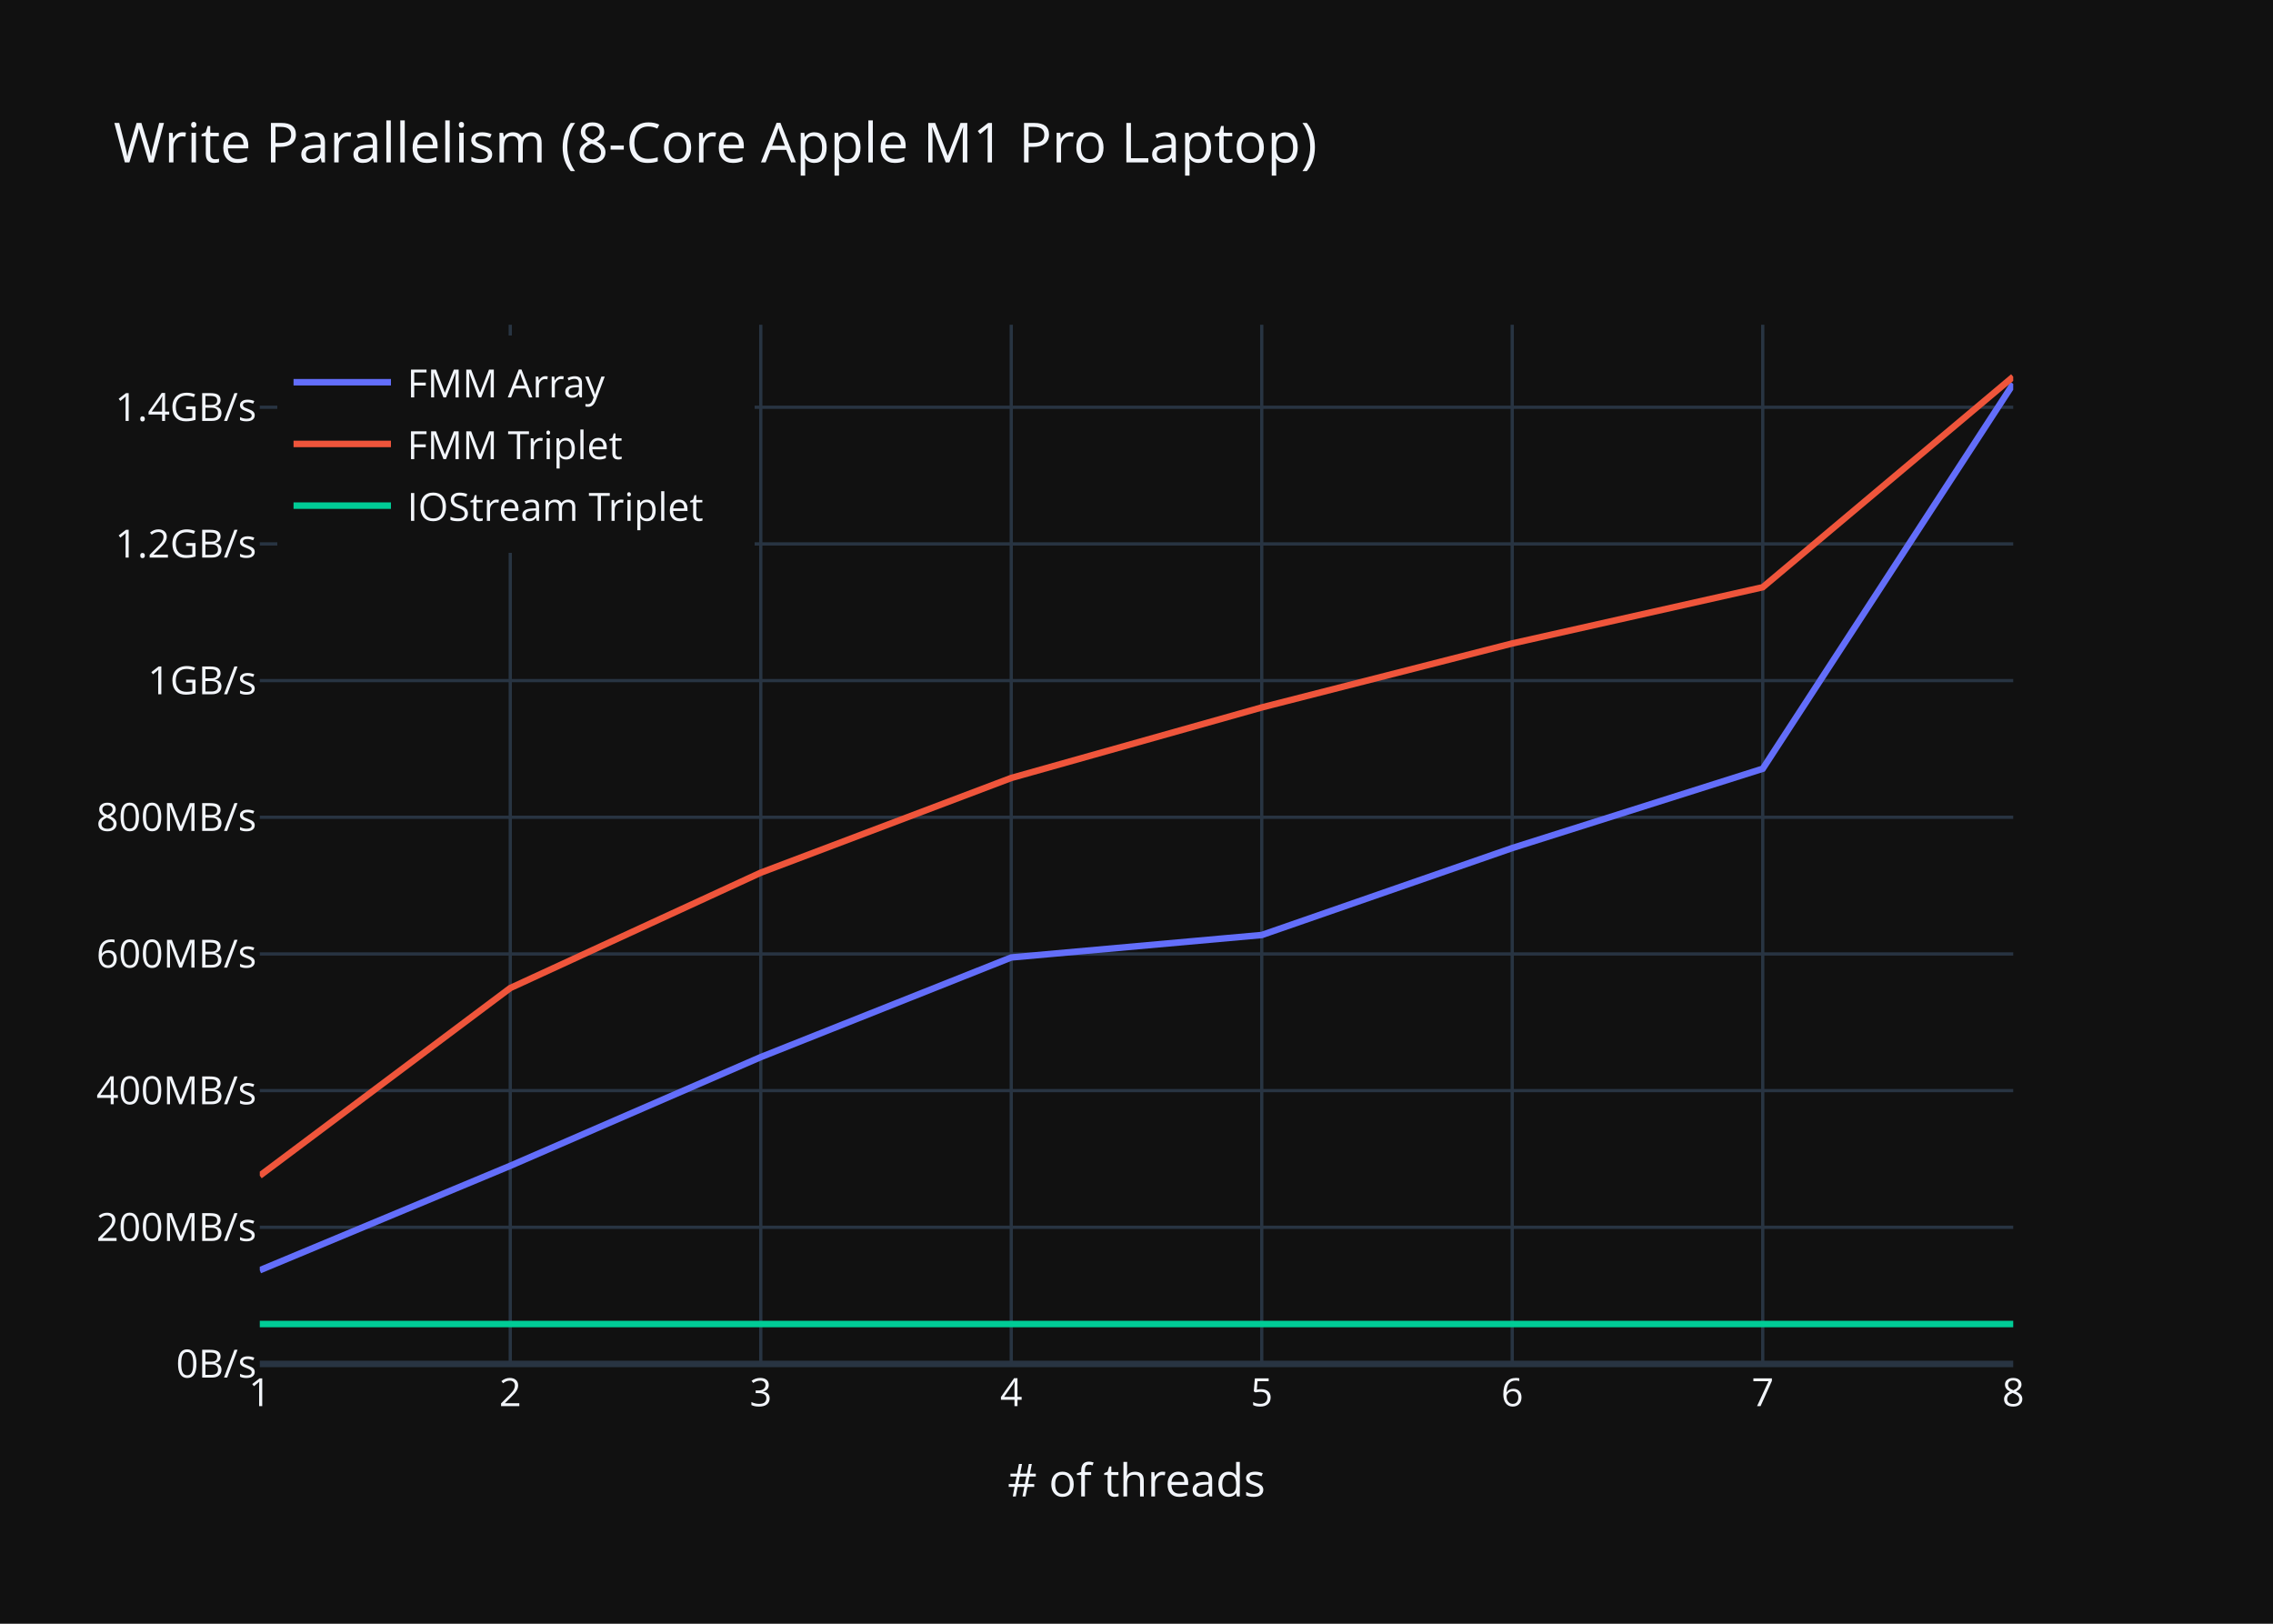
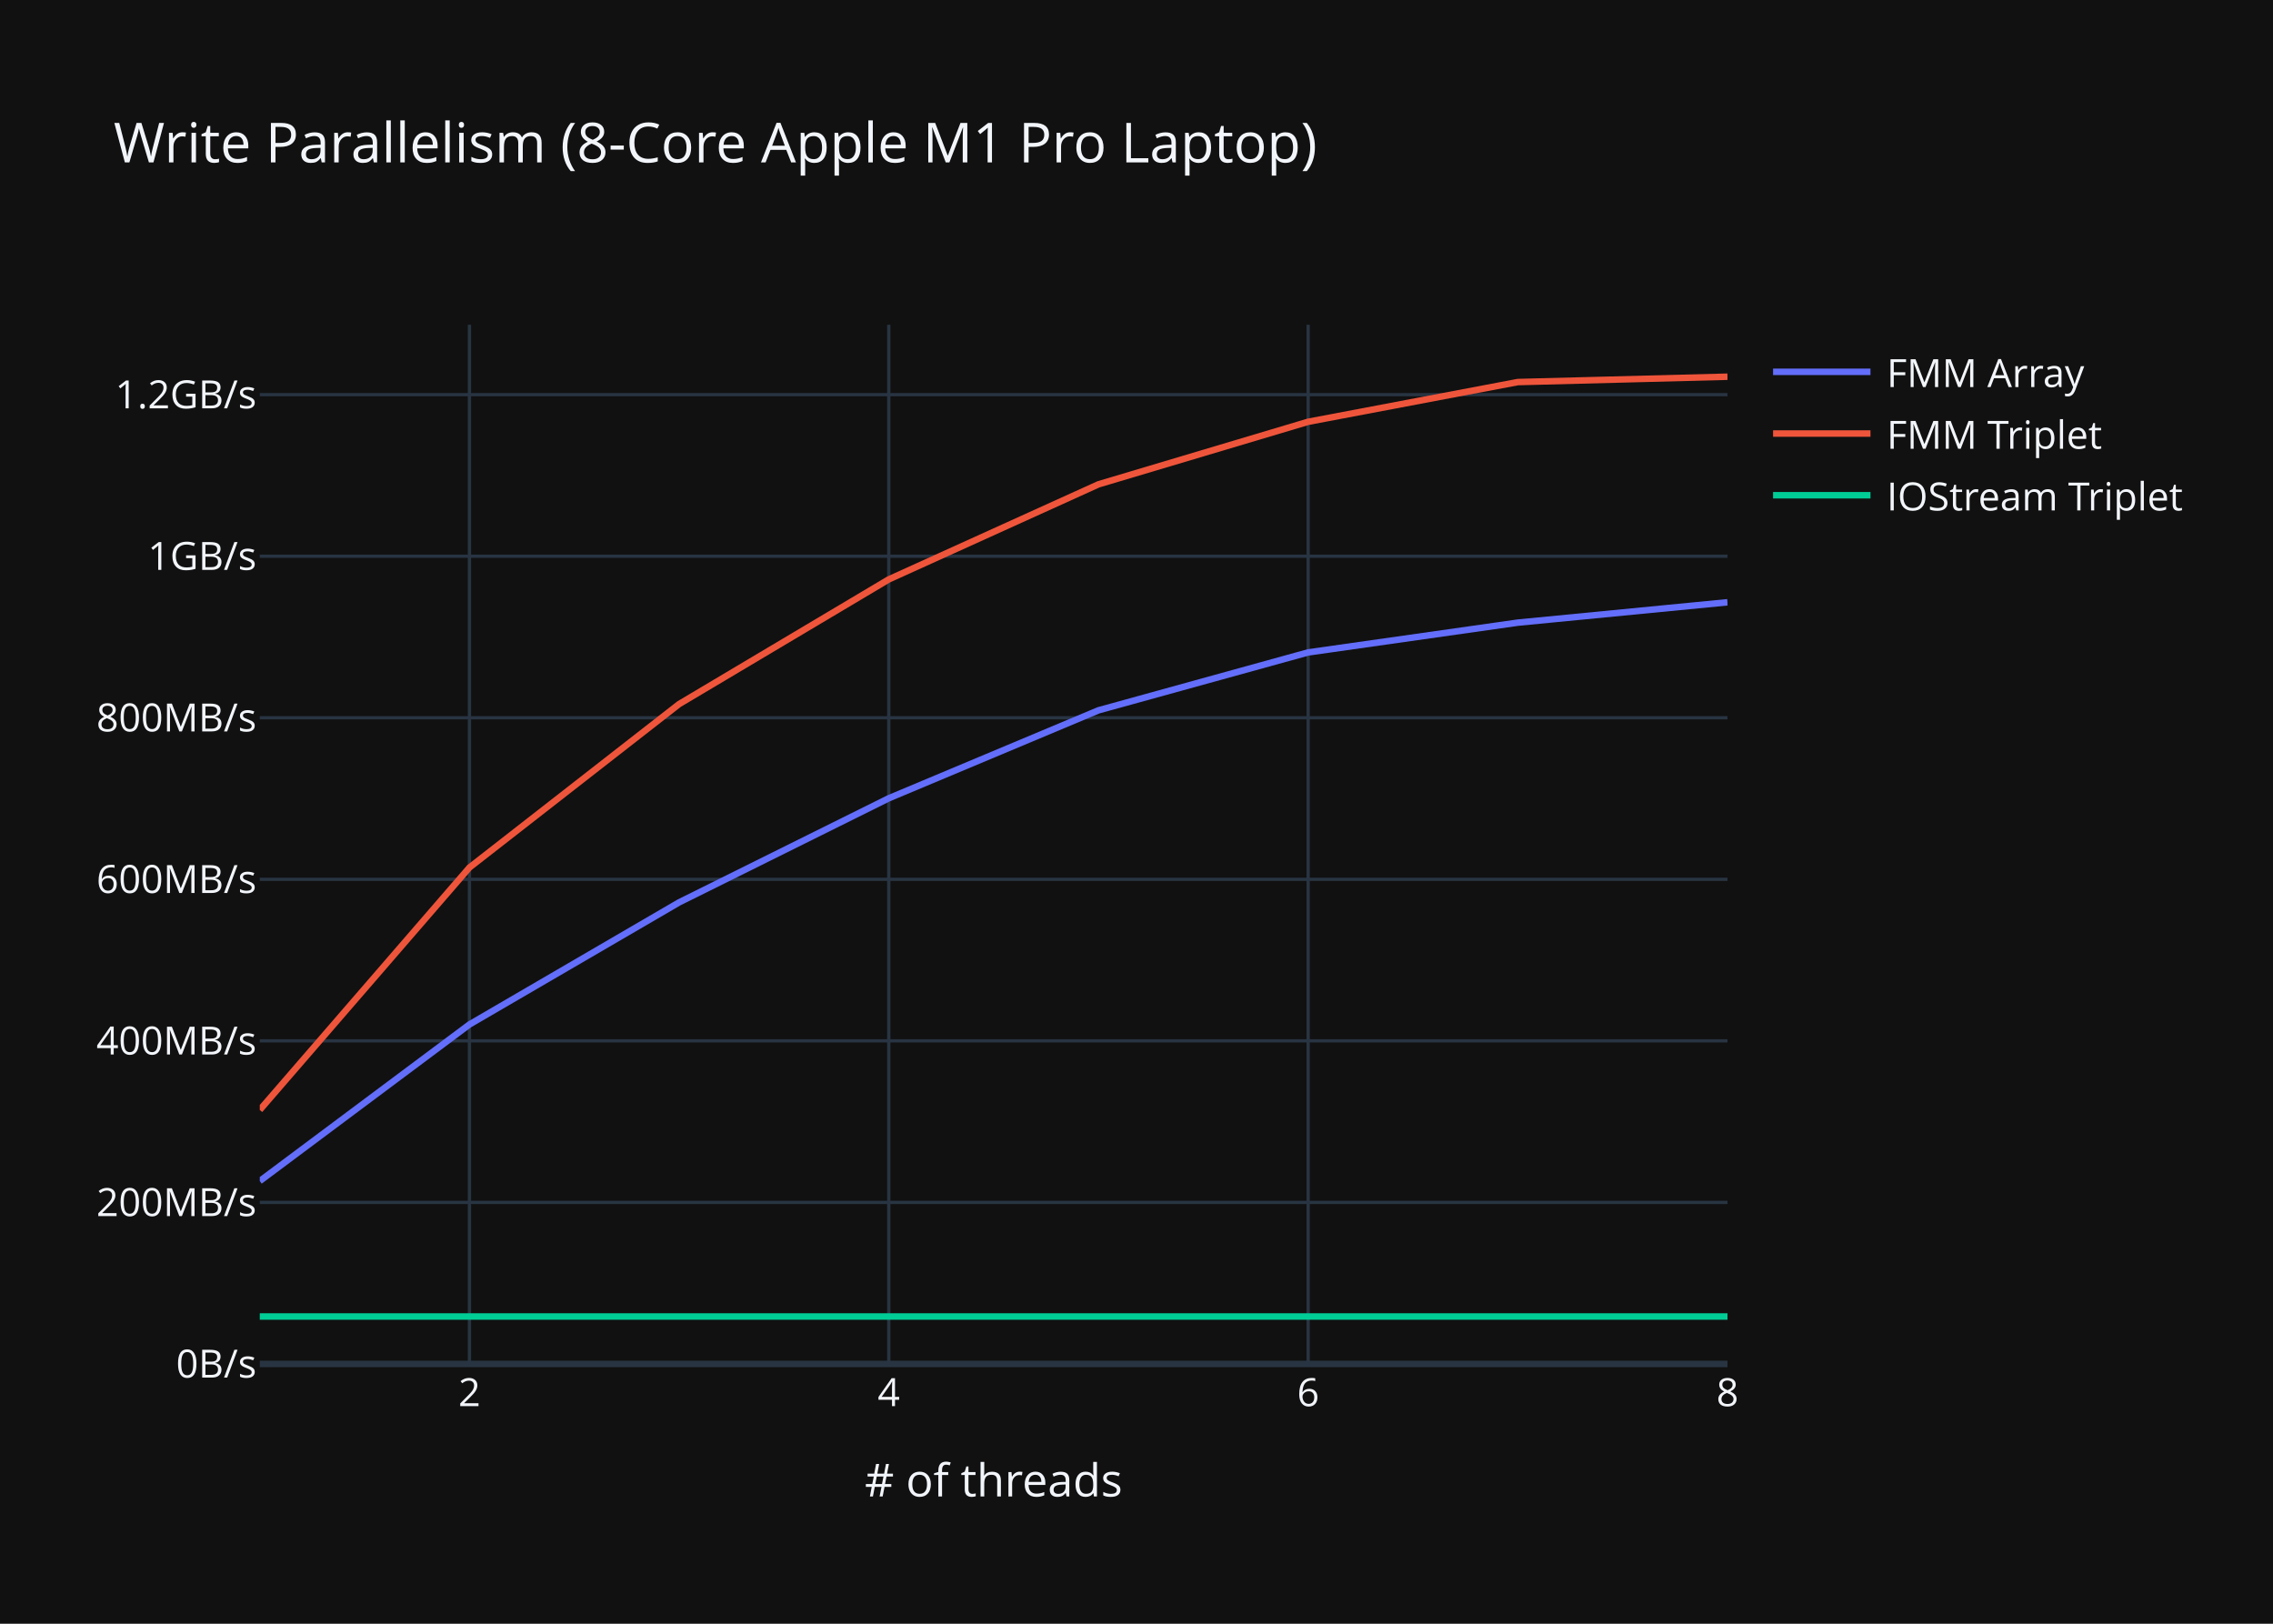
<svg xmlns="http://www.w3.org/2000/svg" class="main-svg" width="700" height="500" style="" viewBox="0 0 700 500">
  <rect x="0" y="0" width="700" height="500" style="fill: rgb(17, 17, 17); fill-opacity: 1;" />
-   <defs id="defs-839ce8">
+   <defs id="defs-6a97b3">
    <g class="clips">
-       <clipPath id="clip839ce8xyplot" class="plotclip">
-         <rect width="540" height="320" />
-       </clipPath>
-       <clipPath class="axesclip" id="clip839ce8x">
-         <rect x="80" y="0" width="540" height="500" />
-       </clipPath>
-       <clipPath class="axesclip" id="clip839ce8y">
+       <clipPath id="clip6a97b3xyplot" class="plotclip">
+         <rect width="452" height="320" />
+       </clipPath>
+       <clipPath class="axesclip" id="clip6a97b3x">
+         <rect x="80" y="0" width="452" height="500" />
+       </clipPath>
+       <clipPath class="axesclip" id="clip6a97b3y">
        <rect x="0" y="100" width="700" height="320" />
      </clipPath>
-       <clipPath class="axesclip" id="clip839ce8xy">
-         <rect x="80" y="100" width="540" height="320" />
+       <clipPath class="axesclip" id="clip6a97b3xy">
+         <rect x="80" y="100" width="452" height="320" />
      </clipPath>
    </g>
    <g class="gradients" />
    <g class="patterns" />
  </defs>
  <g class="bglayer" />
  <g class="layer-below">
    <g class="imagelayer" />
    <g class="shapelayer" />
  </g>
  <g class="cartesianlayer">
    <g class="subplot xy">
      <g class="layer-subplot">
        <g class="shapelayer" />
        <g class="imagelayer" />
      </g>
      <g class="minor-gridlayer">
        <g class="x" />
        <g class="y" />
      </g>
      <g class="gridlayer">
        <g class="x">
-           <path class="xgrid crisp" transform="translate(157.14,0)" d="M0,100v320" style="stroke: rgb(40, 52, 66); stroke-opacity: 1; stroke-width: 1px;" />
-           <path class="xgrid crisp" transform="translate(234.29,0)" d="M0,100v320" style="stroke: rgb(40, 52, 66); stroke-opacity: 1; stroke-width: 1px;" />
-           <path class="xgrid crisp" transform="translate(311.43,0)" d="M0,100v320" style="stroke: rgb(40, 52, 66); stroke-opacity: 1; stroke-width: 1px;" />
-           <path class="xgrid crisp" transform="translate(388.57,0)" d="M0,100v320" style="stroke: rgb(40, 52, 66); stroke-opacity: 1; stroke-width: 1px;" />
-           <path class="xgrid crisp" transform="translate(465.71,0)" d="M0,100v320" style="stroke: rgb(40, 52, 66); stroke-opacity: 1; stroke-width: 1px;" />
-           <path class="xgrid crisp" transform="translate(542.86,0)" d="M0,100v320" style="stroke: rgb(40, 52, 66); stroke-opacity: 1; stroke-width: 1px;" />
+           <path class="xgrid crisp" transform="translate(144.57,0)" d="M0,100v320" style="stroke: rgb(40, 52, 66); stroke-opacity: 1; stroke-width: 1px;" />
+           <path class="xgrid crisp" transform="translate(273.71,0)" d="M0,100v320" style="stroke: rgb(40, 52, 66); stroke-opacity: 1; stroke-width: 1px;" />
+           <path class="xgrid crisp" transform="translate(402.86,0)" d="M0,100v320" style="stroke: rgb(40, 52, 66); stroke-opacity: 1; stroke-width: 1px;" />
        </g>
        <g class="y">
-           <path class="ygrid crisp" transform="translate(0,377.92)" d="M80,0h540" style="stroke: rgb(40, 52, 66); stroke-opacity: 1; stroke-width: 1px;" />
-           <path class="ygrid crisp" transform="translate(0,335.83)" d="M80,0h540" style="stroke: rgb(40, 52, 66); stroke-opacity: 1; stroke-width: 1px;" />
-           <path class="ygrid crisp" transform="translate(0,293.75)" d="M80,0h540" style="stroke: rgb(40, 52, 66); stroke-opacity: 1; stroke-width: 1px;" />
-           <path class="ygrid crisp" transform="translate(0,251.66)" d="M80,0h540" style="stroke: rgb(40, 52, 66); stroke-opacity: 1; stroke-width: 1px;" />
-           <path class="ygrid crisp" transform="translate(0,209.58)" d="M80,0h540" style="stroke: rgb(40, 52, 66); stroke-opacity: 1; stroke-width: 1px;" />
-           <path class="ygrid crisp" transform="translate(0,167.49)" d="M80,0h540" style="stroke: rgb(40, 52, 66); stroke-opacity: 1; stroke-width: 1px;" />
-           <path class="ygrid crisp" transform="translate(0,125.41)" d="M80,0h540" style="stroke: rgb(40, 52, 66); stroke-opacity: 1; stroke-width: 1px;" />
+           <path class="ygrid crisp" transform="translate(0,370.26)" d="M80,0h452" style="stroke: rgb(40, 52, 66); stroke-opacity: 1; stroke-width: 1px;" />
+           <path class="ygrid crisp" transform="translate(0,320.51)" d="M80,0h452" style="stroke: rgb(40, 52, 66); stroke-opacity: 1; stroke-width: 1px;" />
+           <path class="ygrid crisp" transform="translate(0,270.77)" d="M80,0h452" style="stroke: rgb(40, 52, 66); stroke-opacity: 1; stroke-width: 1px;" />
+           <path class="ygrid crisp" transform="translate(0,221.02)" d="M80,0h452" style="stroke: rgb(40, 52, 66); stroke-opacity: 1; stroke-width: 1px;" />
+           <path class="ygrid crisp" transform="translate(0,171.28)" d="M80,0h452" style="stroke: rgb(40, 52, 66); stroke-opacity: 1; stroke-width: 1px;" />
+           <path class="ygrid crisp" transform="translate(0,121.53)" d="M80,0h452" style="stroke: rgb(40, 52, 66); stroke-opacity: 1; stroke-width: 1px;" />
        </g>
      </g>
      <g class="zerolinelayer">
-         <path class="yzl zl crisp" transform="translate(0,420)" d="M80,0h540" style="stroke: rgb(40, 52, 66); stroke-opacity: 1; stroke-width: 2px;" />
+         <path class="yzl zl crisp" transform="translate(0,420)" d="M80,0h452" style="stroke: rgb(40, 52, 66); stroke-opacity: 1; stroke-width: 2px;" />
      </g>
      <path class="xlines-below" />
      <path class="ylines-below" />
      <g class="overlines-below" />
      <g class="xaxislayer-below" />
      <g class="yaxislayer-below" />
      <g class="overaxes-below" />
-       <g class="plot" transform="translate(80,100)" clip-path="url(#clip839ce8xyplot)">
+       <g class="plot" transform="translate(80,100)" clip-path="url(#clip6a97b3xyplot)">
        <g class="scatterlayer mlayer">
-           <g class="trace scatter trace82c92c" style="stroke-miterlimit: 2; opacity: 1;">
+           <g class="trace scatter trace4afad2" style="stroke-miterlimit: 2; opacity: 1;">
            <g class="fills" />
            <g class="errorbars" />
            <g class="lines">
-               <path class="js-line" d="M0,291.15L77.14,258.99L154.29,225.51L231.43,194.83L308.57,187.92L385.71,161.14L462.86,136.72L540,18.19" style="vector-effect: non-scaling-stroke; fill: none; stroke: rgb(99, 110, 250); stroke-opacity: 1; stroke-width: 2px; opacity: 1;" />
+               <path class="js-line" d="M0,263.68L64.57,215.47L129.14,177.87L193.71,145.81L258.29,118.73L322.86,100.9L387.43,91.73L452,85.46" style="vector-effect: non-scaling-stroke; fill: none; stroke: rgb(99, 110, 250); stroke-opacity: 1; stroke-width: 2px; opacity: 1;" />
            </g>
            <g class="points" />
            <g class="text" />
          </g>
-           <g class="trace scatter trace204053" style="stroke-miterlimit: 2; opacity: 1;">
+           <g class="trace scatter trace770fc9" style="stroke-miterlimit: 2; opacity: 1;">
            <g class="fills" />
            <g class="errorbars" />
            <g class="lines">
-               <path class="js-line" d="M0,262.03L77.14,204.25L154.29,168.72L231.43,139.56L308.57,117.84L385.71,98.14L462.86,80.83L540,16" style="vector-effect: non-scaling-stroke; fill: none; stroke: rgb(239, 85, 59); stroke-opacity: 1; stroke-width: 2px; opacity: 1;" />
+               <path class="js-line" d="M0,241.78L64.57,167.14L129.14,116.81L193.71,78.41L258.29,49.14L322.86,29.88L387.43,17.65L452,16" style="vector-effect: non-scaling-stroke; fill: none; stroke: rgb(239, 85, 59); stroke-opacity: 1; stroke-width: 2px; opacity: 1;" />
            </g>
            <g class="points" />
            <g class="text" />
          </g>
-           <g class="trace scatter trace7c8bd7" style="stroke-miterlimit: 2; opacity: 1;">
+           <g class="trace scatter trace5a77c4" style="stroke-miterlimit: 2; opacity: 1;">
            <g class="fills" />
            <g class="errorbars" />
            <g class="lines">
-               <path class="js-line" d="M0,307.7L540,307.7" style="vector-effect: non-scaling-stroke; fill: none; stroke: rgb(0, 204, 150); stroke-opacity: 1; stroke-width: 2px; opacity: 1;" />
+               <path class="js-line" d="M0,305.39L452,305.39" style="vector-effect: non-scaling-stroke; fill: none; stroke: rgb(0, 204, 150); stroke-opacity: 1; stroke-width: 2px; opacity: 1;" />
            </g>
            <g class="points" />
            <g class="text" />
          </g>
        </g>
      </g>
      <g class="overplot" />
      <path class="xlines-above crisp" d="M0,0" style="fill: none;" />
      <path class="ylines-above crisp" d="M0,0" style="fill: none;" />
      <g class="overlines-above" />
      <g class="xaxislayer-above">
        <g class="xtick">
-           <text text-anchor="middle" x="0" y="433" transform="translate(80,0)" style="font-family: 'Open Sans', verdana, arial, sans-serif; font-size: 12px; fill: rgb(242, 245, 250); fill-opacity: 1; white-space: pre; opacity: 1;">1</text>
-         </g>
-         <g class="xtick">
-           <text text-anchor="middle" x="0" y="433" style="font-family: 'Open Sans', verdana, arial, sans-serif; font-size: 12px; fill: rgb(242, 245, 250); fill-opacity: 1; white-space: pre; opacity: 1;" transform="translate(157.14,0)">2</text>
-         </g>
-         <g class="xtick">
-           <text text-anchor="middle" x="0" y="433" style="font-family: 'Open Sans', verdana, arial, sans-serif; font-size: 12px; fill: rgb(242, 245, 250); fill-opacity: 1; white-space: pre; opacity: 1;" transform="translate(234.29,0)">3</text>
-         </g>
-         <g class="xtick">
-           <text text-anchor="middle" x="0" y="433" style="font-family: 'Open Sans', verdana, arial, sans-serif; font-size: 12px; fill: rgb(242, 245, 250); fill-opacity: 1; white-space: pre; opacity: 1;" transform="translate(311.43,0)">4</text>
-         </g>
-         <g class="xtick">
-           <text text-anchor="middle" x="0" y="433" style="font-family: 'Open Sans', verdana, arial, sans-serif; font-size: 12px; fill: rgb(242, 245, 250); fill-opacity: 1; white-space: pre; opacity: 1;" transform="translate(388.57,0)">5</text>
-         </g>
-         <g class="xtick">
-           <text text-anchor="middle" x="0" y="433" style="font-family: 'Open Sans', verdana, arial, sans-serif; font-size: 12px; fill: rgb(242, 245, 250); fill-opacity: 1; white-space: pre; opacity: 1;" transform="translate(465.71,0)">6</text>
-         </g>
-         <g class="xtick">
-           <text text-anchor="middle" x="0" y="433" style="font-family: 'Open Sans', verdana, arial, sans-serif; font-size: 12px; fill: rgb(242, 245, 250); fill-opacity: 1; white-space: pre; opacity: 1;" transform="translate(542.86,0)">7</text>
-         </g>
-         <g class="xtick">
-           <text text-anchor="middle" x="0" y="433" style="font-family: 'Open Sans', verdana, arial, sans-serif; font-size: 12px; fill: rgb(242, 245, 250); fill-opacity: 1; white-space: pre; opacity: 1;" transform="translate(620,0)">8</text>
+           <text text-anchor="middle" x="0" y="433" transform="translate(144.57,0)" style="font-family: 'Open Sans', verdana, arial, sans-serif; font-size: 12px; fill: rgb(242, 245, 250); fill-opacity: 1; white-space: pre; opacity: 1;">2</text>
+         </g>
+         <g class="xtick">
+           <text text-anchor="middle" x="0" y="433" style="font-family: 'Open Sans', verdana, arial, sans-serif; font-size: 12px; fill: rgb(242, 245, 250); fill-opacity: 1; white-space: pre; opacity: 1;" transform="translate(273.71,0)">4</text>
+         </g>
+         <g class="xtick">
+           <text text-anchor="middle" x="0" y="433" style="font-family: 'Open Sans', verdana, arial, sans-serif; font-size: 12px; fill: rgb(242, 245, 250); fill-opacity: 1; white-space: pre; opacity: 1;" transform="translate(402.86,0)">6</text>
+         </g>
+         <g class="xtick">
+           <text text-anchor="middle" x="0" y="433" style="font-family: 'Open Sans', verdana, arial, sans-serif; font-size: 12px; fill: rgb(242, 245, 250); fill-opacity: 1; white-space: pre; opacity: 1;" transform="translate(532,0)">8</text>
        </g>
      </g>
      <g class="yaxislayer-above">
        <g class="ytick">
          <text text-anchor="end" x="79" y="4.2" transform="translate(0,420)" style="font-family: 'Open Sans', verdana, arial, sans-serif; font-size: 12px; fill: rgb(242, 245, 250); fill-opacity: 1; white-space: pre; opacity: 1;">0B/s</text>
        </g>
        <g class="ytick">
-           <text text-anchor="end" x="79" y="4.2" style="font-family: 'Open Sans', verdana, arial, sans-serif; font-size: 12px; fill: rgb(242, 245, 250); fill-opacity: 1; white-space: pre; opacity: 1;" transform="translate(0,377.92)">200MB/s</text>
-         </g>
-         <g class="ytick">
-           <text text-anchor="end" x="79" y="4.2" style="font-family: 'Open Sans', verdana, arial, sans-serif; font-size: 12px; fill: rgb(242, 245, 250); fill-opacity: 1; white-space: pre; opacity: 1;" transform="translate(0,335.83)">400MB/s</text>
-         </g>
-         <g class="ytick">
-           <text text-anchor="end" x="79" y="4.2" style="font-family: 'Open Sans', verdana, arial, sans-serif; font-size: 12px; fill: rgb(242, 245, 250); fill-opacity: 1; white-space: pre; opacity: 1;" transform="translate(0,293.75)">600MB/s</text>
-         </g>
-         <g class="ytick">
-           <text text-anchor="end" x="79" y="4.2" style="font-family: 'Open Sans', verdana, arial, sans-serif; font-size: 12px; fill: rgb(242, 245, 250); fill-opacity: 1; white-space: pre; opacity: 1;" transform="translate(0,251.66)">800MB/s</text>
-         </g>
-         <g class="ytick">
-           <text text-anchor="end" x="79" y="4.2" style="font-family: 'Open Sans', verdana, arial, sans-serif; font-size: 12px; fill: rgb(242, 245, 250); fill-opacity: 1; white-space: pre; opacity: 1;" transform="translate(0,209.58)">1GB/s</text>
-         </g>
-         <g class="ytick">
-           <text text-anchor="end" x="79" y="4.2" style="font-family: 'Open Sans', verdana, arial, sans-serif; font-size: 12px; fill: rgb(242, 245, 250); fill-opacity: 1; white-space: pre; opacity: 1;" transform="translate(0,167.49)">1.2GB/s</text>
-         </g>
-         <g class="ytick">
-           <text text-anchor="end" x="79" y="4.2" style="font-family: 'Open Sans', verdana, arial, sans-serif; font-size: 12px; fill: rgb(242, 245, 250); fill-opacity: 1; white-space: pre; opacity: 1;" transform="translate(0,125.41)">1.4GB/s</text>
+           <text text-anchor="end" x="79" y="4.2" style="font-family: 'Open Sans', verdana, arial, sans-serif; font-size: 12px; fill: rgb(242, 245, 250); fill-opacity: 1; white-space: pre; opacity: 1;" transform="translate(0,370.26)">200MB/s</text>
+         </g>
+         <g class="ytick">
+           <text text-anchor="end" x="79" y="4.2" style="font-family: 'Open Sans', verdana, arial, sans-serif; font-size: 12px; fill: rgb(242, 245, 250); fill-opacity: 1; white-space: pre; opacity: 1;" transform="translate(0,320.51)">400MB/s</text>
+         </g>
+         <g class="ytick">
+           <text text-anchor="end" x="79" y="4.2" style="font-family: 'Open Sans', verdana, arial, sans-serif; font-size: 12px; fill: rgb(242, 245, 250); fill-opacity: 1; white-space: pre; opacity: 1;" transform="translate(0,270.77)">600MB/s</text>
+         </g>
+         <g class="ytick">
+           <text text-anchor="end" x="79" y="4.2" style="font-family: 'Open Sans', verdana, arial, sans-serif; font-size: 12px; fill: rgb(242, 245, 250); fill-opacity: 1; white-space: pre; opacity: 1;" transform="translate(0,221.02)">800MB/s</text>
+         </g>
+         <g class="ytick">
+           <text text-anchor="end" x="79" y="4.2" style="font-family: 'Open Sans', verdana, arial, sans-serif; font-size: 12px; fill: rgb(242, 245, 250); fill-opacity: 1; white-space: pre; opacity: 1;" transform="translate(0,171.28)">1GB/s</text>
+         </g>
+         <g class="ytick">
+           <text text-anchor="end" x="79" y="4.2" style="font-family: 'Open Sans', verdana, arial, sans-serif; font-size: 12px; fill: rgb(242, 245, 250); fill-opacity: 1; white-space: pre; opacity: 1;" transform="translate(0,121.53)">1.2GB/s</text>
        </g>
      </g>
      <g class="overaxes-above" />
    </g>
  </g>
  <g class="polarlayer" />
  <g class="smithlayer" />
  <g class="ternarylayer" />
  <g class="geolayer" />
  <g class="funnelarealayer" />
  <g class="pielayer" />
  <g class="iciclelayer" />
  <g class="treemaplayer" />
  <g class="sunburstlayer" />
  <g class="glimages" />
-   <defs id="topdefs-839ce8">
+   <defs id="topdefs-6a97b3">
    <g class="clips" />
-     <clipPath id="legend839ce8">
+     <clipPath id="legend6a97b3">
      <rect width="147" height="67" x="0" y="0" />
    </clipPath>
  </defs>
  <g class="layer-above">
    <g class="imagelayer" />
    <g class="shapelayer" />
  </g>
  <g class="infolayer">
-     <g class="legend" pointer-events="all" transform="translate(85.4,103.2)">
+     <g class="legend" pointer-events="all" transform="translate(541.04,100)">
      <rect class="bg" shape-rendering="crispEdges" width="147" height="67" x="0" y="0" style="stroke: rgb(68, 68, 68); stroke-opacity: 1; fill: rgb(17, 17, 17); fill-opacity: 1; stroke-width: 0px;" />
-       <g class="scrollbox" transform="" clip-path="url(#legend839ce8)">
+       <g class="scrollbox" transform="" clip-path="url(#legend6a97b3)">
        <g class="groups" transform="">
          <g class="traces" transform="translate(0,14.5)" style="opacity: 1;">
            <text class="legendtext" text-anchor="start" x="40" y="4.68" style="font-family: 'Open Sans', verdana, arial, sans-serif; font-size: 12px; fill: rgb(242, 245, 250); fill-opacity: 1; white-space: pre;">FMM Array</text>
            <g class="layers" style="opacity: 1;">
              <g class="legendfill" />
              <g class="legendlines">
                <path class="js-line" d="M5,0h30" style="fill: none; stroke: rgb(99, 110, 250); stroke-opacity: 1; stroke-width: 2px;" />
              </g>
              <g class="legendsymbols">
                <g class="legendpoints" />
              </g>
            </g>
            <rect class="legendtoggle" x="0" y="-9.5" width="141.25" height="19" style="fill: rgb(0, 0, 0); fill-opacity: 0;" />
          </g>
        </g>
        <g class="groups" transform="">
          <g class="traces" transform="translate(0,33.5)" style="opacity: 1;">
            <text class="legendtext" text-anchor="start" x="40" y="4.68" style="font-family: 'Open Sans', verdana, arial, sans-serif; font-size: 12px; fill: rgb(242, 245, 250); fill-opacity: 1; white-space: pre;">FMM Triplet</text>
            <g class="layers" style="opacity: 1;">
              <g class="legendfill" />
              <g class="legendlines">
                <path class="js-line" d="M5,0h30" style="fill: none; stroke: rgb(239, 85, 59); stroke-opacity: 1; stroke-width: 2px;" />
              </g>
              <g class="legendsymbols">
                <g class="legendpoints" />
              </g>
            </g>
            <rect class="legendtoggle" x="0" y="-9.5" width="141.25" height="19" style="fill: rgb(0, 0, 0); fill-opacity: 0;" />
          </g>
        </g>
        <g class="groups" transform="">
          <g class="traces" transform="translate(0,52.5)" style="opacity: 1;">
            <text class="legendtext" text-anchor="start" x="40" y="4.68" style="font-family: 'Open Sans', verdana, arial, sans-serif; font-size: 12px; fill: rgb(242, 245, 250); fill-opacity: 1; white-space: pre;">IOStream Triplet</text>
            <g class="layers" style="opacity: 1;">
              <g class="legendfill" />
              <g class="legendlines">
                <path class="js-line" d="M5,0h30" style="fill: none; stroke: rgb(0, 204, 150); stroke-opacity: 1; stroke-width: 2px;" />
              </g>
              <g class="legendsymbols">
                <g class="legendpoints" />
              </g>
            </g>
            <rect class="legendtoggle" x="0" y="-9.5" width="141.25" height="19" style="fill: rgb(0, 0, 0); fill-opacity: 0;" />
          </g>
        </g>
      </g>
      <rect class="scrollbar" rx="20" ry="3" width="0" height="0" x="0" y="0" style="fill: rgb(128, 139, 164); fill-opacity: 1;" />
    </g>
    <g class="g-gtitle">
      <text class="gtitle" x="35" y="50" text-anchor="start" dy="0em" style="font-family: 'Open Sans', verdana, arial, sans-serif; font-size: 17px; fill: rgb(242, 245, 250); opacity: 1; font-weight: normal; white-space: pre;">Write Parallelism (8-Core Apple M1 Pro Laptop)</text>
    </g>
    <g class="g-xtitle">
-       <text class="xtitle" x="350" y="460.8" text-anchor="middle" style="font-family: 'Open Sans', verdana, arial, sans-serif; font-size: 14px; fill: rgb(242, 245, 250); opacity: 1; font-weight: normal; white-space: pre;"># of threads</text>
+       <text class="xtitle" x="306" y="460.8" text-anchor="middle" style="font-family: 'Open Sans', verdana, arial, sans-serif; font-size: 14px; fill: rgb(242, 245, 250); opacity: 1; font-weight: normal; white-space: pre;"># of threads</text>
    </g>
    <g class="g-ytitle" />
  </g>
</svg>
